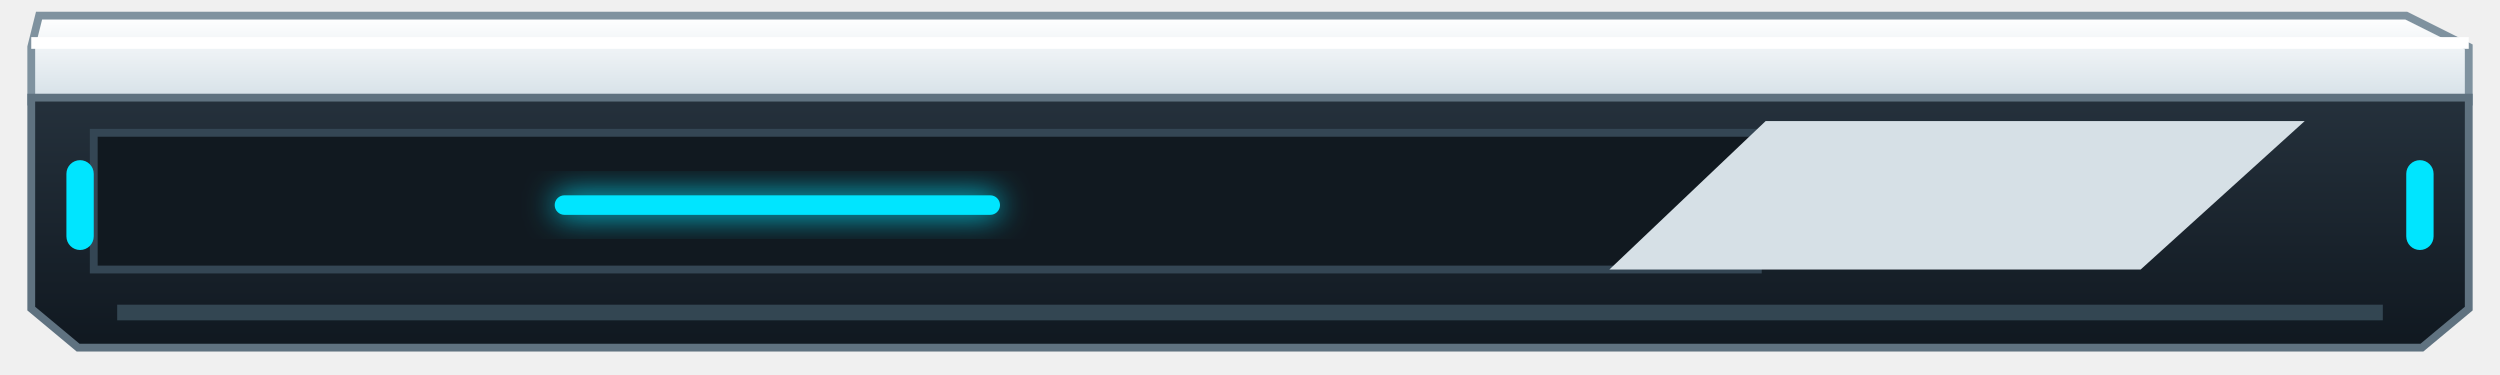
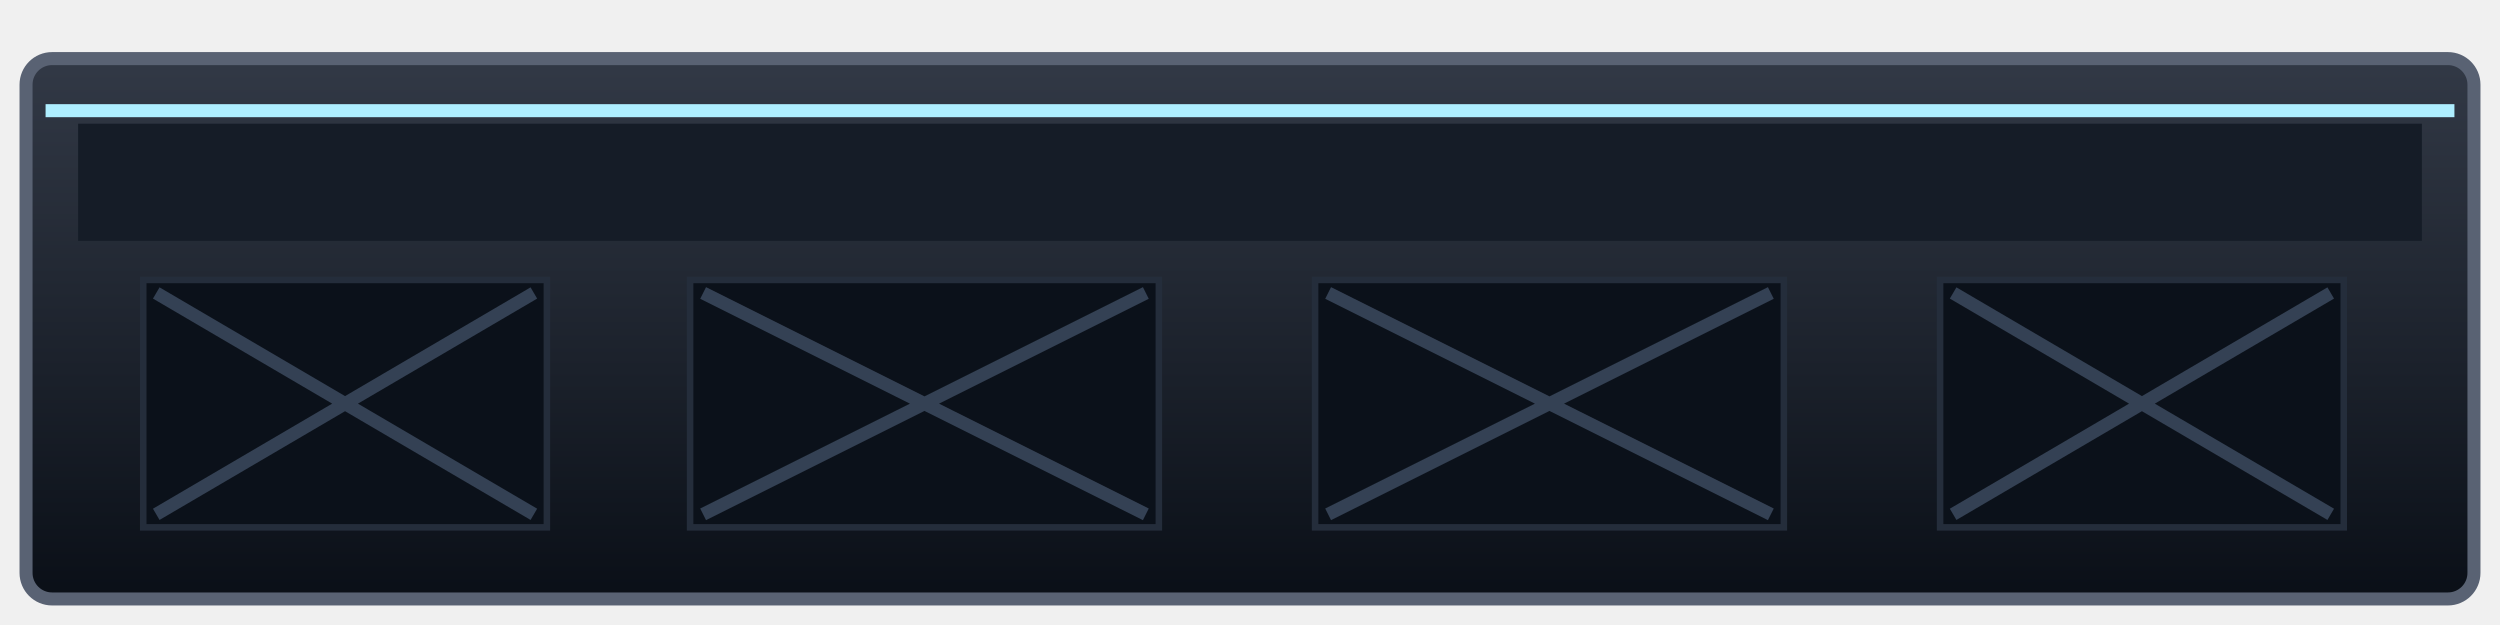
- <svg xmlns="http://www.w3.org/2000/svg" width="640" height="96" viewBox="0 0 640 96">
+ <svg xmlns="http://www.w3.org/2000/svg" width="384" height="96" viewBox="0 0 384 96">
  <defs>
-     <linearGradient id="top" x1="0" y1="0" x2="0" y2="1">
-       <stop stop-color="#fff" />
-       <stop offset="1" stop-color="#d5e0e7" />
-     </linearGradient>
-     <linearGradient id="body" x1="0" y1="0" x2="0" y2="1">
-       <stop stop-color="#25313c" />
-       <stop offset="1" stop-color="#101820" />
-     </linearGradient>
-     <filter id="g" x="-30%" y="-120%" width="160%" height="340%">
-       <feGaussianBlur stdDeviation="4" result="b" />
+     <filter id="g">
+       <feGaussianBlur stdDeviation="3" result="b" />
      <feMerge>
        <feMergeNode in="b" />
        <feMergeNode in="SourceGraphic" />
      </feMerge>
    </filter>
+     <linearGradient id="m" x1="0" y1="0" x2="0" y2="1">
+       <stop stop-color="#323946" />
+       <stop offset="1" stop-color="#0a0f17" />
+     </linearGradient>
  </defs>
-   <path d="M10 4h606l16 8v14H8V12z" fill="url(#top)" stroke="#7f929f" stroke-width="2" />
-   <path d="M8 11h624" stroke="#fff" stroke-width="3" />
-   <path d="M8 25h624v54l-12 10H20L8 79z" fill="url(#body)" stroke="#5f7280" stroke-width="2" />
-   <path d="M24 34h426v35H24z" fill="#111920" stroke="#344654" stroke-width="2" />
-   <path d="M452 31h138l-42 38h-136z" fill="#d6e0e6" />
-   <rect x="142" y="50" width="114" height="5" rx="2.5" fill="#00e5ff" filter="url(#g)" />
-   <rect x="17" y="41" width="7" height="23" rx="3.5" fill="#00e5ff" />
-   <rect x="616" y="41" width="7" height="23" rx="3.5" fill="#00e5ff" />
-   <path d="M30 80h580" stroke="#334652" stroke-width="4" />
+   <rect x="4" y="9" width="376" height="83" rx="4" fill="url(#m)" stroke="#596273" stroke-width="2" />
+   <rect x="12" y="19" width="360" height="18" fill="#151c27" />
+   <path d="M0 11h384" stroke="#fff" stroke-width="5" filter="url(#g)" />
+   <path d="M7 17h370" stroke="#aeeeff" stroke-width="2" />
+   <g fill="#0b111a" stroke="#242d3b">
+     <rect x="22" y="43" width="62" height="38" />
+     <rect x="106" y="43" width="72" height="38" />
+     <rect x="202" y="43" width="72" height="38" />
+     <rect x="298" y="43" width="62" height="38" />
+   </g>
+   <g stroke="#344154" stroke-width="2">
+     <path d="M24 45l58 34M82 45L24 79M108 45l68 34M176 45l-68 34M204 45l68 34M272 45l-68 34M300 45l58 34M358 45l-58 34" />
+   </g>
</svg>
